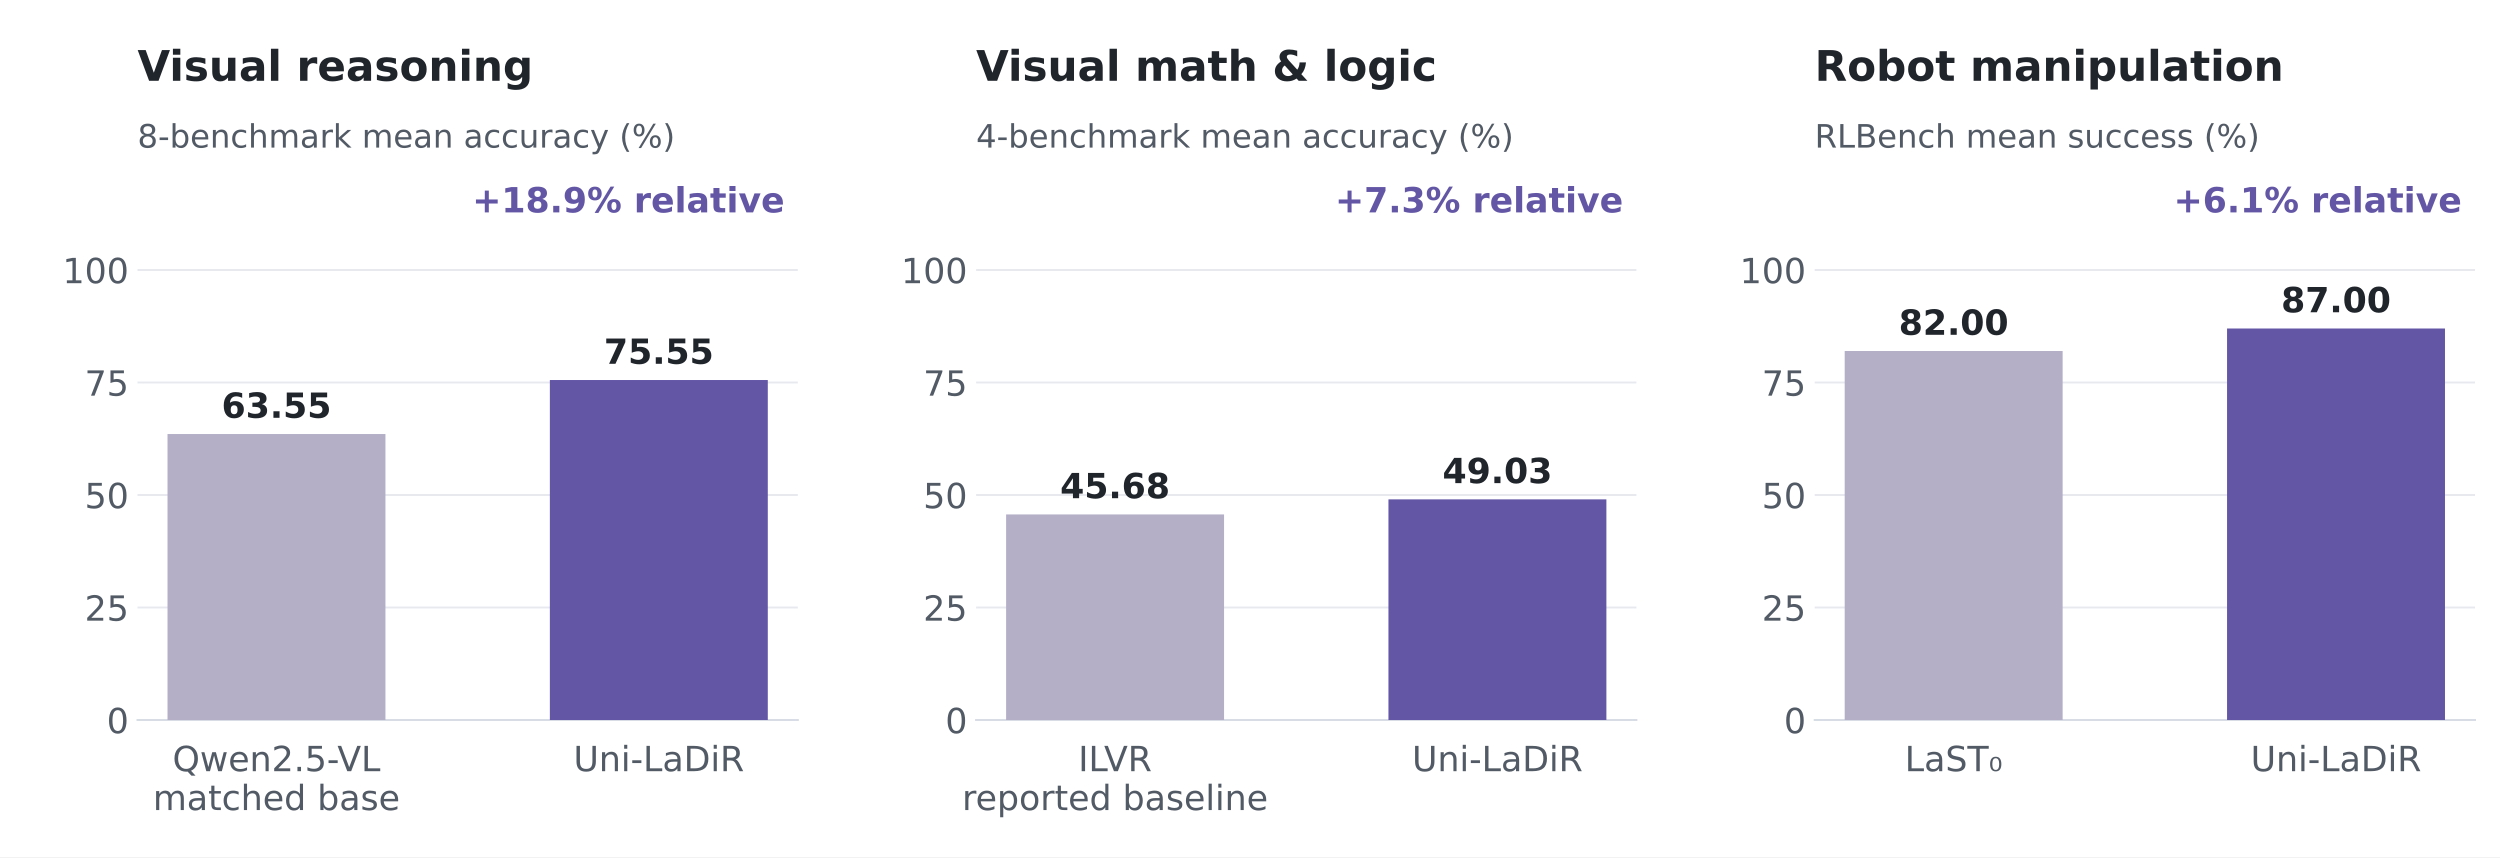
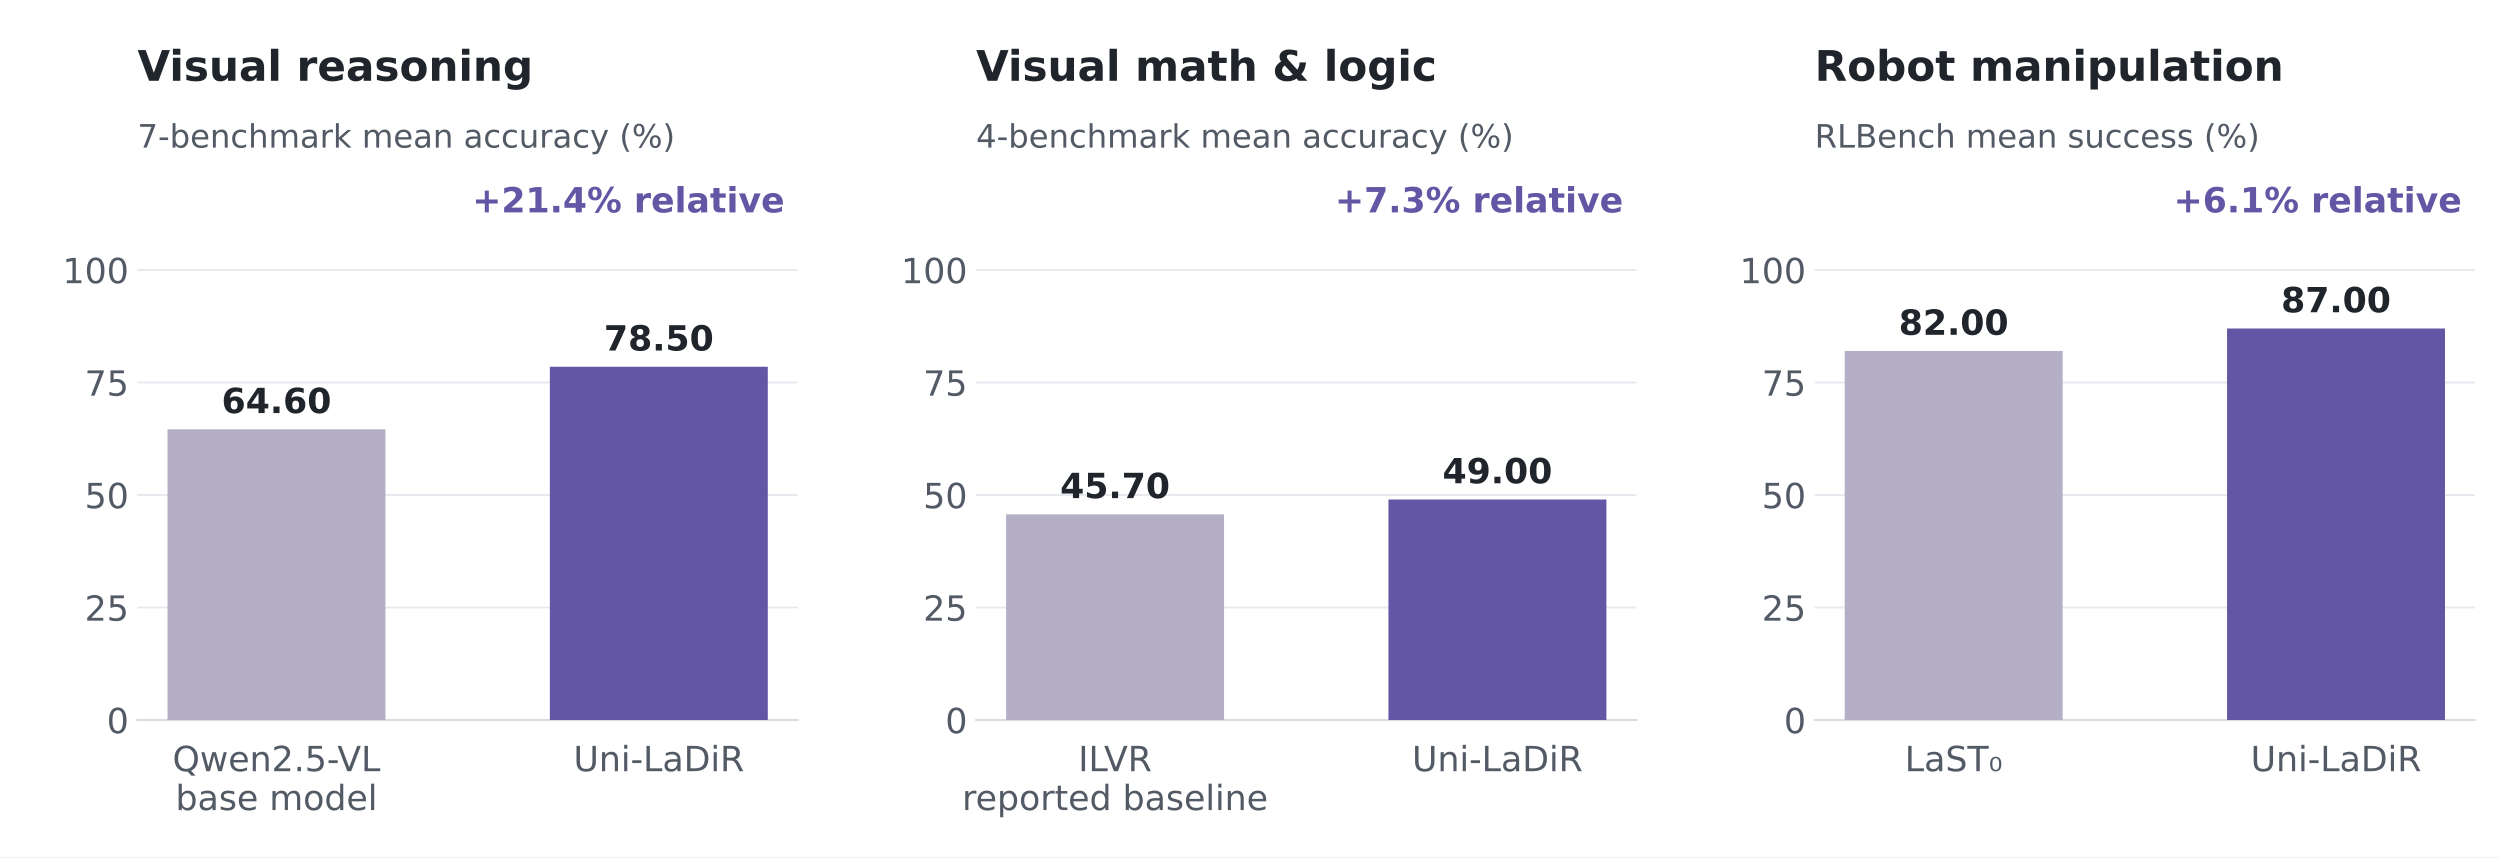
<svg xmlns="http://www.w3.org/2000/svg" width="1008pt" height="345.6pt" viewBox="0 0 1008 345.6" version="1.1">
  <defs>
    <style type="text/css">*{stroke-linejoin: round; stroke-linecap: butt}</style>
  </defs>
  <g id="figure_1">
    <g id="patch_1">
      <path d="M 0 345.6 L 1008 345.6 L 1008 0 L 0 0 z " style="fill: #ffffff" />
    </g>
    <g id="axes_1">
      <g id="patch_2">
        <path d="M 55.44 290.304 L 321.677 290.304 L 321.677 72.576 L 55.44 72.576 z " style="fill: #ffffff" />
      </g>
      <g id="matplotlib.axis_1">
        <g id="xtick_1">
          <g id="line2d_1" />
          <g id="text_1">
            <text style="fill: #525a65; font: 14px 'DejaVu Sans'" transform="translate(69.56419 310.9418)">Qwen2.5-VL</text>
-             <text style="fill: #525a65; font: 14px 'DejaVu Sans'" transform="translate(61.67716 326.6187)">matched base</text>
+             <text style="fill: #525a65; font: 14px 'DejaVu Sans'" transform="translate(70.76841 326.6187)">base model</text>
          </g>
        </g>
        <g id="xtick_2">
          <g id="line2d_2" />
          <g id="text_2">
            <text style="fill: #525a65; font: 14px 'DejaVu Sans'; text-anchor: middle" x="265.64" y="310.942" transform="rotate(-0 265.6395 310.9418)">Uni-LaDiR</text>
          </g>
        </g>
      </g>
      <g id="matplotlib.axis_2">
        <g id="ytick_1">
          <g id="line2d_3">
-             <path d="M 55.44 290.304 L 321.677 290.304 " clip-path="url(#p82bc408cce)" style="fill: none; stroke: #e7e9ef; stroke-width: 0.8; stroke-linecap: square" />
+             <path d="M 55.44 290.304 L 321.677 290.304 " clip-path="url(#p8547d55cb0)" style="fill: none; stroke: #e7e9ef; stroke-width: 0.8; stroke-linecap: square" />
          </g>
          <g id="line2d_4" />
          <g id="text_3">
            <text style="fill: #525a65; font: 14px 'DejaVu Sans'; text-anchor: end" x="51.94" y="295.623" transform="rotate(-0 51.94 295.6229)">0</text>
          </g>
        </g>
        <g id="ytick_2">
          <g id="line2d_5">
-             <path d="M 55.44 244.944 L 321.677 244.944 " clip-path="url(#p82bc408cce)" style="fill: none; stroke: #e7e9ef; stroke-width: 0.8; stroke-linecap: square" />
+             <path d="M 55.44 244.944 L 321.677 244.944 " clip-path="url(#p8547d55cb0)" style="fill: none; stroke: #e7e9ef; stroke-width: 0.8; stroke-linecap: square" />
          </g>
          <g id="line2d_6" />
          <g id="text_4">
            <text style="fill: #525a65; font: 14px 'DejaVu Sans'; text-anchor: end" x="51.94" y="250.263" transform="rotate(-0 51.94 250.2629)">25</text>
          </g>
        </g>
        <g id="ytick_3">
          <g id="line2d_7">
-             <path d="M 55.44 199.584 L 321.677 199.584 " clip-path="url(#p82bc408cce)" style="fill: none; stroke: #e7e9ef; stroke-width: 0.8; stroke-linecap: square" />
+             <path d="M 55.44 199.584 L 321.677 199.584 " clip-path="url(#p8547d55cb0)" style="fill: none; stroke: #e7e9ef; stroke-width: 0.8; stroke-linecap: square" />
          </g>
          <g id="line2d_8" />
          <g id="text_5">
            <text style="fill: #525a65; font: 14px 'DejaVu Sans'; text-anchor: end" x="51.94" y="204.903" transform="rotate(-0 51.94 204.9029)">50</text>
          </g>
        </g>
        <g id="ytick_4">
          <g id="line2d_9">
-             <path d="M 55.44 154.224 L 321.677 154.224 " clip-path="url(#p82bc408cce)" style="fill: none; stroke: #e7e9ef; stroke-width: 0.8; stroke-linecap: square" />
+             <path d="M 55.44 154.224 L 321.677 154.224 " clip-path="url(#p8547d55cb0)" style="fill: none; stroke: #e7e9ef; stroke-width: 0.8; stroke-linecap: square" />
          </g>
          <g id="line2d_10" />
          <g id="text_6">
            <text style="fill: #525a65; font: 14px 'DejaVu Sans'; text-anchor: end" x="51.94" y="159.543" transform="rotate(-0 51.94 159.5429)">75</text>
          </g>
        </g>
        <g id="ytick_5">
          <g id="line2d_11">
-             <path d="M 55.44 108.864 L 321.677 108.864 " clip-path="url(#p82bc408cce)" style="fill: none; stroke: #e7e9ef; stroke-width: 0.8; stroke-linecap: square" />
+             <path d="M 55.44 108.864 L 321.677 108.864 " clip-path="url(#p8547d55cb0)" style="fill: none; stroke: #e7e9ef; stroke-width: 0.8; stroke-linecap: square" />
          </g>
          <g id="line2d_12" />
          <g id="text_7">
            <text style="fill: #525a65; font: 14px 'DejaVu Sans'; text-anchor: end" x="51.94" y="114.183" transform="rotate(-0 51.94 114.1829)">100</text>
          </g>
        </g>
      </g>
      <g id="patch_3">
        <path d="M 55.44 290.304 L 321.677 290.304 " style="fill: none; stroke: #d7dce5; stroke-width: 0.8; stroke-linejoin: miter; stroke-linecap: square" />
      </g>
      <g id="patch_4">
-         <path d="M 67.542 290.304 L 155.414 290.304 L 155.414 174.999 L 67.542 174.999 z " clip-path="url(#p82bc408cce)" style="fill: #b4afc7" />
+         <path d="M 67.542 290.304 L 155.414 290.304 L 155.414 173.094 L 67.542 173.094 z " clip-path="url(#p8547d55cb0)" style="fill: #b4afc7" />
      </g>
      <g id="patch_5">
-         <path d="M 221.703 290.304 L 309.576 290.304 L 309.576 153.226 L 221.703 153.226 z " clip-path="url(#p82bc408cce)" style="fill: #6356a5" />
+         <path d="M 221.703 290.304 L 309.576 290.304 L 309.576 147.874 L 221.703 147.874 z " clip-path="url(#p8547d55cb0)" style="fill: #6356a5" />
      </g>
      <g id="text_8">
-         <text style="fill: #20252c; font: 700 14px 'DejaVu Sans'; text-anchor: middle" x="111.478" y="168.459" transform="rotate(-0 111.4778 168.4585)">63.55</text>
+         <text style="fill: #20252c; font: 700 14px 'DejaVu Sans'; text-anchor: middle" x="111.478" y="166.553" transform="rotate(-0 111.4778 166.5534)">64.60</text>
      </g>
      <g id="text_9">
-         <text style="fill: #20252c; font: 700 14px 'DejaVu Sans'; text-anchor: middle" x="265.64" y="146.686" transform="rotate(-0 265.6395 146.6857)">75.55</text>
+         <text style="fill: #20252c; font: 700 14px 'DejaVu Sans'; text-anchor: middle" x="265.64" y="141.333" transform="rotate(-0 265.6395 141.3332)">78.50</text>
      </g>
      <g id="text_10">
-         <text style="fill: #525a65; font: 13px 'DejaVu Sans'; text-anchor: start" x="55.44" y="59.512" transform="rotate(-0 55.44 59.51232)">8-benchmark mean accuracy (%)</text>
+         <text style="fill: #525a65; font: 13px 'DejaVu Sans'; text-anchor: start" x="55.44" y="59.512" transform="rotate(-0 55.44 59.51232)">7-benchmark mean accuracy (%)</text>
      </g>
      <g id="text_11">
-         <text style="fill: #6356a5; font: 700 14px 'DejaVu Sans'; text-anchor: end" x="316.353" y="85.64" transform="rotate(-0 316.3525 85.63968)">+18.9% relative</text>
+         <text style="fill: #6356a5; font: 700 14px 'DejaVu Sans'; text-anchor: end" x="316.353" y="85.64" transform="rotate(-0 316.3525 85.63968)">+21.4% relative</text>
      </g>
      <g id="text_12">
        <text style="fill: #20252c; font: 700 17px 'DejaVu Sans'; text-anchor: start" x="55.44" y="32.576" transform="rotate(-0 55.44 32.576)">Visual reasoning</text>
      </g>
    </g>
    <g id="axes_2">
      <g id="patch_6">
        <path d="M 393.561 290.304 L 659.799 290.304 L 659.799 72.576 L 393.561 72.576 z " style="fill: #ffffff" />
      </g>
      <g id="matplotlib.axis_3">
        <g id="xtick_3">
          <g id="line2d_13" />
          <g id="text_13">
            <text style="fill: #525a65; font: 14px 'DejaVu Sans'" transform="translate(434.7515 310.9418)">ILVR</text>
            <text style="fill: #525a65; font: 14px 'DejaVu Sans'" transform="translate(387.927 326.6187)">reported baseline</text>
          </g>
        </g>
        <g id="xtick_4">
          <g id="line2d_14" />
          <g id="text_14">
            <text style="fill: #525a65; font: 14px 'DejaVu Sans'; text-anchor: middle" x="603.761" y="310.942" transform="rotate(-0 603.7609 310.9418)">Uni-LaDiR</text>
          </g>
        </g>
      </g>
      <g id="matplotlib.axis_4">
        <g id="ytick_6">
          <g id="line2d_15">
-             <path d="M 393.561 290.304 L 659.799 290.304 " clip-path="url(#p1df8ee849a)" style="fill: none; stroke: #e7e9ef; stroke-width: 0.8; stroke-linecap: square" />
+             <path d="M 393.561 290.304 L 659.799 290.304 " clip-path="url(#p68a855a77e)" style="fill: none; stroke: #e7e9ef; stroke-width: 0.8; stroke-linecap: square" />
          </g>
          <g id="line2d_16" />
          <g id="text_15">
            <text style="fill: #525a65; font: 14px 'DejaVu Sans'; text-anchor: end" x="390.061" y="295.623" transform="rotate(-0 390.0614 295.6229)">0</text>
          </g>
        </g>
        <g id="ytick_7">
          <g id="line2d_17">
-             <path d="M 393.561 244.944 L 659.799 244.944 " clip-path="url(#p1df8ee849a)" style="fill: none; stroke: #e7e9ef; stroke-width: 0.8; stroke-linecap: square" />
+             <path d="M 393.561 244.944 L 659.799 244.944 " clip-path="url(#p68a855a77e)" style="fill: none; stroke: #e7e9ef; stroke-width: 0.8; stroke-linecap: square" />
          </g>
          <g id="line2d_18" />
          <g id="text_16">
            <text style="fill: #525a65; font: 14px 'DejaVu Sans'; text-anchor: end" x="390.061" y="250.263" transform="rotate(-0 390.0614 250.2629)">25</text>
          </g>
        </g>
        <g id="ytick_8">
          <g id="line2d_19">
-             <path d="M 393.561 199.584 L 659.799 199.584 " clip-path="url(#p1df8ee849a)" style="fill: none; stroke: #e7e9ef; stroke-width: 0.8; stroke-linecap: square" />
+             <path d="M 393.561 199.584 L 659.799 199.584 " clip-path="url(#p68a855a77e)" style="fill: none; stroke: #e7e9ef; stroke-width: 0.8; stroke-linecap: square" />
          </g>
          <g id="line2d_20" />
          <g id="text_17">
            <text style="fill: #525a65; font: 14px 'DejaVu Sans'; text-anchor: end" x="390.061" y="204.903" transform="rotate(-0 390.0614 204.9029)">50</text>
          </g>
        </g>
        <g id="ytick_9">
          <g id="line2d_21">
-             <path d="M 393.561 154.224 L 659.799 154.224 " clip-path="url(#p1df8ee849a)" style="fill: none; stroke: #e7e9ef; stroke-width: 0.8; stroke-linecap: square" />
+             <path d="M 393.561 154.224 L 659.799 154.224 " clip-path="url(#p68a855a77e)" style="fill: none; stroke: #e7e9ef; stroke-width: 0.8; stroke-linecap: square" />
          </g>
          <g id="line2d_22" />
          <g id="text_18">
            <text style="fill: #525a65; font: 14px 'DejaVu Sans'; text-anchor: end" x="390.061" y="159.543" transform="rotate(-0 390.0614 159.5429)">75</text>
          </g>
        </g>
        <g id="ytick_10">
          <g id="line2d_23">
-             <path d="M 393.561 108.864 L 659.799 108.864 " clip-path="url(#p1df8ee849a)" style="fill: none; stroke: #e7e9ef; stroke-width: 0.8; stroke-linecap: square" />
+             <path d="M 393.561 108.864 L 659.799 108.864 " clip-path="url(#p68a855a77e)" style="fill: none; stroke: #e7e9ef; stroke-width: 0.8; stroke-linecap: square" />
          </g>
          <g id="line2d_24" />
          <g id="text_19">
            <text style="fill: #525a65; font: 14px 'DejaVu Sans'; text-anchor: end" x="390.061" y="114.183" transform="rotate(-0 390.0614 114.1829)">100</text>
          </g>
        </g>
      </g>
      <g id="patch_7">
        <path d="M 393.561 290.304 L 659.799 290.304 " style="fill: none; stroke: #d7dce5; stroke-width: 0.8; stroke-linejoin: miter; stroke-linecap: square" />
      </g>
      <g id="patch_8">
-         <path d="M 405.663 290.304 L 493.535 290.304 L 493.535 207.422 L 405.663 207.422 z " clip-path="url(#p1df8ee849a)" style="fill: #b4afc7" />
+         <path d="M 405.663 290.304 L 493.535 290.304 L 493.535 207.386 L 405.663 207.386 z " clip-path="url(#p68a855a77e)" style="fill: #b4afc7" />
      </g>
      <g id="patch_9">
-         <path d="M 559.825 290.304 L 647.697 290.304 L 647.697 201.344 L 559.825 201.344 z " clip-path="url(#p1df8ee849a)" style="fill: #6356a5" />
+         <path d="M 559.825 290.304 L 647.697 290.304 L 647.697 201.398 L 559.825 201.398 z " clip-path="url(#p68a855a77e)" style="fill: #6356a5" />
      </g>
      <g id="text_20">
-         <text style="fill: #20252c; font: 700 14px 'DejaVu Sans'; text-anchor: middle" x="449.599" y="200.882" transform="rotate(-0 449.5991 200.8818)">45.68</text>
+         <text style="fill: #20252c; font: 700 14px 'DejaVu Sans'; text-anchor: middle" x="449.599" y="200.846" transform="rotate(-0 449.5991 200.8456)">45.70</text>
      </g>
      <g id="text_21">
-         <text style="fill: #20252c; font: 700 14px 'DejaVu Sans'; text-anchor: middle" x="603.761" y="194.804" transform="rotate(-0 603.7609 194.8036)">49.03</text>
+         <text style="fill: #20252c; font: 700 14px 'DejaVu Sans'; text-anchor: middle" x="603.761" y="194.858" transform="rotate(-0 603.7609 194.858)">49.00</text>
      </g>
      <g id="text_22">
        <text style="fill: #525a65; font: 13px 'DejaVu Sans'; text-anchor: start" x="393.561" y="59.512" transform="rotate(-0 393.5614 59.51232)">4-benchmark mean accuracy (%)</text>
      </g>
      <g id="text_23">
        <text style="fill: #6356a5; font: 700 14px 'DejaVu Sans'; text-anchor: end" x="654.474" y="85.64" transform="rotate(-0 654.4739 85.63968)">+7.3% relative</text>
      </g>
      <g id="text_24">
        <text style="fill: #20252c; font: 700 17px 'DejaVu Sans'; text-anchor: start" x="393.561" y="32.576" transform="rotate(-0 393.5614 32.576)">Visual math &amp; logic</text>
      </g>
    </g>
    <g id="axes_3">
      <g id="patch_10">
        <path d="M 731.683 290.304 L 997.92 290.304 L 997.92 72.576 L 731.683 72.576 z " style="fill: #ffffff" />
      </g>
      <g id="matplotlib.axis_5">
        <g id="xtick_5">
          <g id="line2d_25" />
          <g id="text_25">
            <text style="fill: #525a65; font: 14px 'DejaVu Sans'; text-anchor: middle" x="787.72" y="310.942" transform="rotate(-0 787.7205 310.9418)">LaST₀</text>
          </g>
        </g>
        <g id="xtick_6">
          <g id="line2d_26" />
          <g id="text_26">
            <text style="fill: #525a65; font: 14px 'DejaVu Sans'; text-anchor: middle" x="941.882" y="310.942" transform="rotate(-0 941.8822 310.9418)">Uni-LaDiR</text>
          </g>
        </g>
      </g>
      <g id="matplotlib.axis_6">
        <g id="ytick_11">
          <g id="line2d_27">
-             <path d="M 731.683 290.304 L 997.92 290.304 " clip-path="url(#p65ed45773c)" style="fill: none; stroke: #e7e9ef; stroke-width: 0.8; stroke-linecap: square" />
+             <path d="M 731.683 290.304 L 997.92 290.304 " clip-path="url(#pcce6a79f7c)" style="fill: none; stroke: #e7e9ef; stroke-width: 0.8; stroke-linecap: square" />
          </g>
          <g id="line2d_28" />
          <g id="text_27">
            <text style="fill: #525a65; font: 14px 'DejaVu Sans'; text-anchor: end" x="728.183" y="295.623" transform="rotate(-0 728.1827 295.6229)">0</text>
          </g>
        </g>
        <g id="ytick_12">
          <g id="line2d_29">
-             <path d="M 731.683 244.944 L 997.92 244.944 " clip-path="url(#p65ed45773c)" style="fill: none; stroke: #e7e9ef; stroke-width: 0.8; stroke-linecap: square" />
+             <path d="M 731.683 244.944 L 997.92 244.944 " clip-path="url(#pcce6a79f7c)" style="fill: none; stroke: #e7e9ef; stroke-width: 0.8; stroke-linecap: square" />
          </g>
          <g id="line2d_30" />
          <g id="text_28">
            <text style="fill: #525a65; font: 14px 'DejaVu Sans'; text-anchor: end" x="728.183" y="250.263" transform="rotate(-0 728.1827 250.2629)">25</text>
          </g>
        </g>
        <g id="ytick_13">
          <g id="line2d_31">
-             <path d="M 731.683 199.584 L 997.92 199.584 " clip-path="url(#p65ed45773c)" style="fill: none; stroke: #e7e9ef; stroke-width: 0.8; stroke-linecap: square" />
+             <path d="M 731.683 199.584 L 997.92 199.584 " clip-path="url(#pcce6a79f7c)" style="fill: none; stroke: #e7e9ef; stroke-width: 0.8; stroke-linecap: square" />
          </g>
          <g id="line2d_32" />
          <g id="text_29">
            <text style="fill: #525a65; font: 14px 'DejaVu Sans'; text-anchor: end" x="728.183" y="204.903" transform="rotate(-0 728.1827 204.9029)">50</text>
          </g>
        </g>
        <g id="ytick_14">
          <g id="line2d_33">
-             <path d="M 731.683 154.224 L 997.92 154.224 " clip-path="url(#p65ed45773c)" style="fill: none; stroke: #e7e9ef; stroke-width: 0.8; stroke-linecap: square" />
+             <path d="M 731.683 154.224 L 997.92 154.224 " clip-path="url(#pcce6a79f7c)" style="fill: none; stroke: #e7e9ef; stroke-width: 0.8; stroke-linecap: square" />
          </g>
          <g id="line2d_34" />
          <g id="text_30">
            <text style="fill: #525a65; font: 14px 'DejaVu Sans'; text-anchor: end" x="728.183" y="159.543" transform="rotate(-0 728.1827 159.5429)">75</text>
          </g>
        </g>
        <g id="ytick_15">
          <g id="line2d_35">
-             <path d="M 731.683 108.864 L 997.92 108.864 " clip-path="url(#p65ed45773c)" style="fill: none; stroke: #e7e9ef; stroke-width: 0.8; stroke-linecap: square" />
+             <path d="M 731.683 108.864 L 997.92 108.864 " clip-path="url(#pcce6a79f7c)" style="fill: none; stroke: #e7e9ef; stroke-width: 0.8; stroke-linecap: square" />
          </g>
          <g id="line2d_36" />
          <g id="text_31">
            <text style="fill: #525a65; font: 14px 'DejaVu Sans'; text-anchor: end" x="728.183" y="114.183" transform="rotate(-0 728.1827 114.1829)">100</text>
          </g>
        </g>
      </g>
      <g id="patch_11">
        <path d="M 731.683 290.304 L 997.92 290.304 " style="fill: none; stroke: #d7dce5; stroke-width: 0.8; stroke-linejoin: miter; stroke-linecap: square" />
      </g>
      <g id="patch_12">
-         <path d="M 743.784 290.304 L 831.657 290.304 L 831.657 141.523 L 743.784 141.523 z " clip-path="url(#p65ed45773c)" style="fill: #b4afc7" />
+         <path d="M 743.784 290.304 L 831.657 290.304 L 831.657 141.523 L 743.784 141.523 z " clip-path="url(#pcce6a79f7c)" style="fill: #b4afc7" />
      </g>
      <g id="patch_13">
-         <path d="M 897.946 290.304 L 985.818 290.304 L 985.818 132.451 L 897.946 132.451 z " clip-path="url(#p65ed45773c)" style="fill: #6356a5" />
+         <path d="M 897.946 290.304 L 985.818 290.304 L 985.818 132.451 L 897.946 132.451 z " clip-path="url(#pcce6a79f7c)" style="fill: #6356a5" />
      </g>
      <g id="text_32">
        <text style="fill: #20252c; font: 700 14px 'DejaVu Sans'; text-anchor: middle" x="787.72" y="134.983" transform="rotate(-0 787.7205 134.9828)">82.00</text>
      </g>
      <g id="text_33">
        <text style="fill: #20252c; font: 700 14px 'DejaVu Sans'; text-anchor: middle" x="941.882" y="125.911" transform="rotate(-0 941.8822 125.9108)">87.00</text>
      </g>
      <g id="text_34">
        <text style="fill: #525a65; font: 13px 'DejaVu Sans'; text-anchor: start" x="731.683" y="59.512" transform="rotate(-0 731.6827 59.51232)">RLBench mean success (%)</text>
      </g>
      <g id="text_35">
        <text style="fill: #6356a5; font: 700 14px 'DejaVu Sans'; text-anchor: end" x="992.595" y="85.64" transform="rotate(-0 992.5953 85.63968)">+6.1% relative</text>
      </g>
      <g id="text_36">
        <text style="fill: #20252c; font: 700 17px 'DejaVu Sans'; text-anchor: start" x="731.683" y="32.576" transform="rotate(-0 731.6827 32.576)">Robot manipulation</text>
      </g>
    </g>
  </g>
  <defs>
-     <clipPath id="p82bc408cce">
+     <clipPath id="p8547d55cb0">
      <rect x="55.44" y="72.576" width="266.237" height="217.728" />
    </clipPath>
-     <clipPath id="p1df8ee849a">
+     <clipPath id="p68a855a77e">
      <rect x="393.561" y="72.576" width="266.237" height="217.728" />
    </clipPath>
-     <clipPath id="p65ed45773c">
+     <clipPath id="pcce6a79f7c">
      <rect x="731.683" y="72.576" width="266.237" height="217.728" />
    </clipPath>
  </defs>
</svg>
